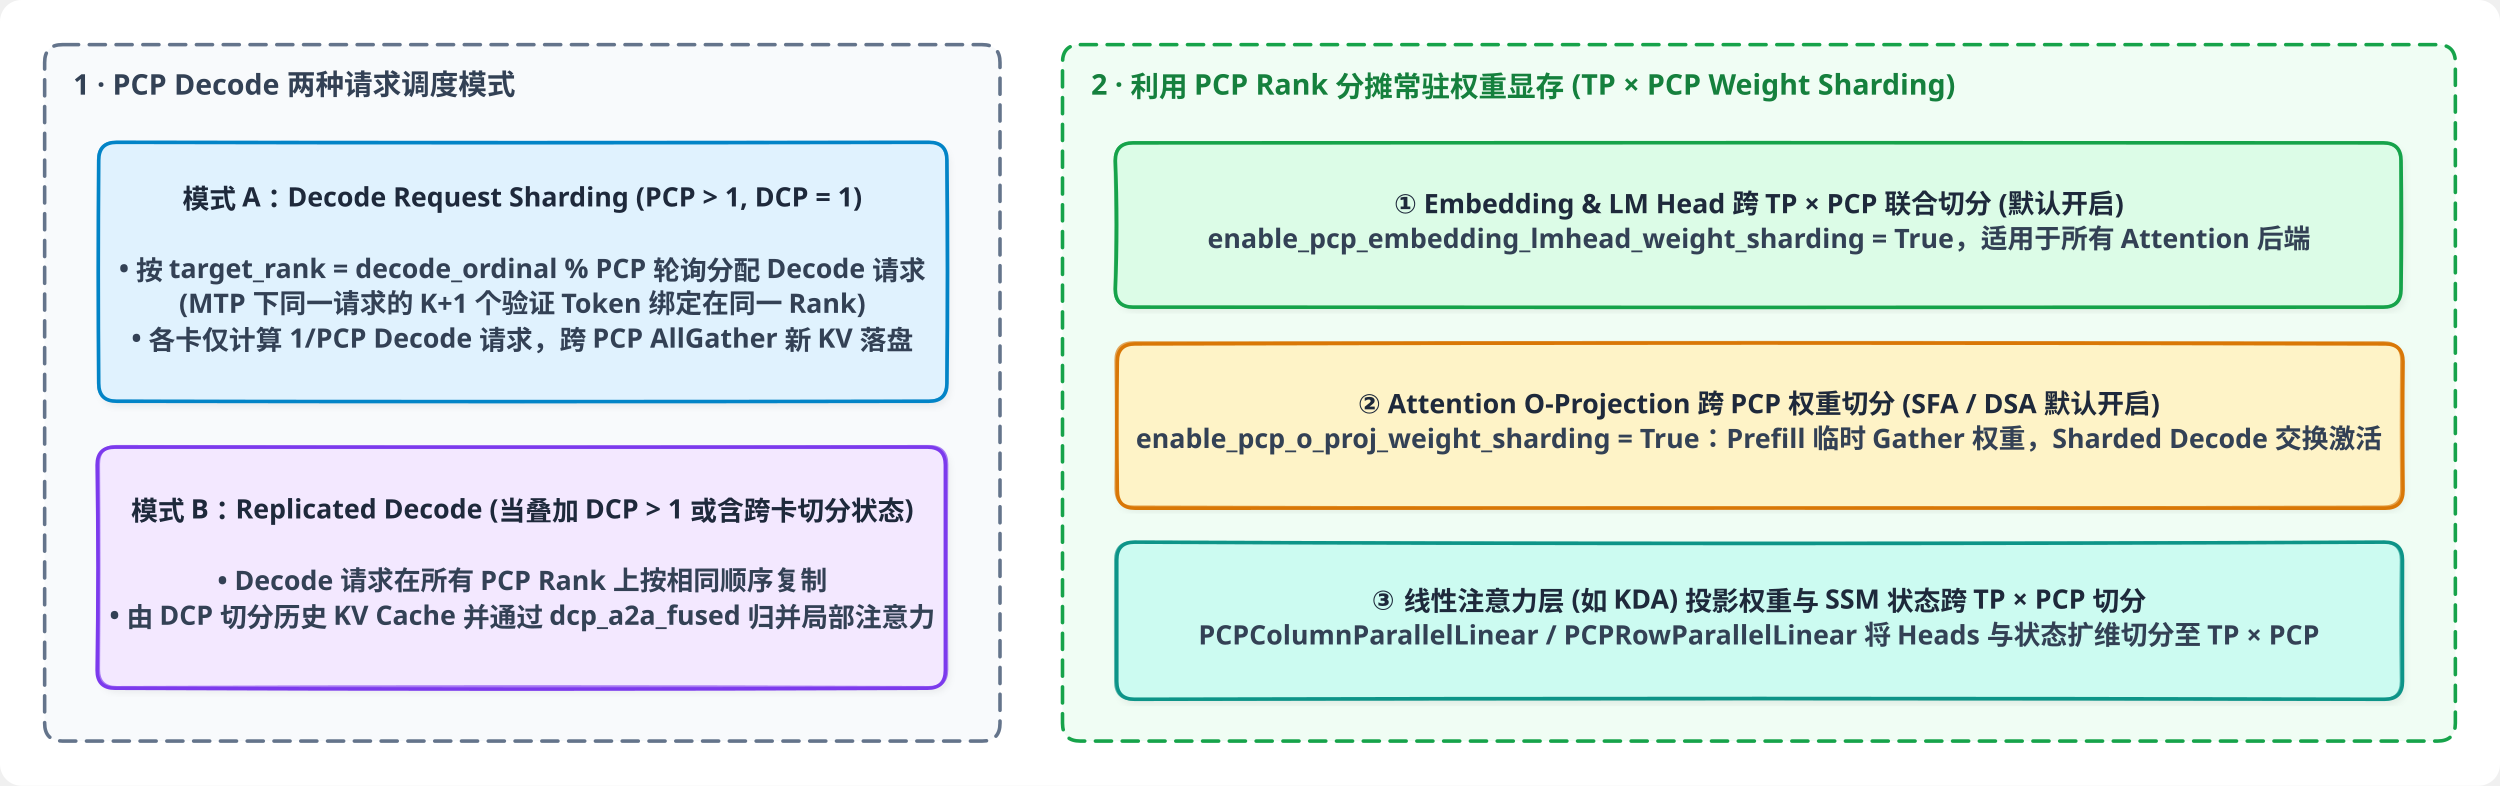
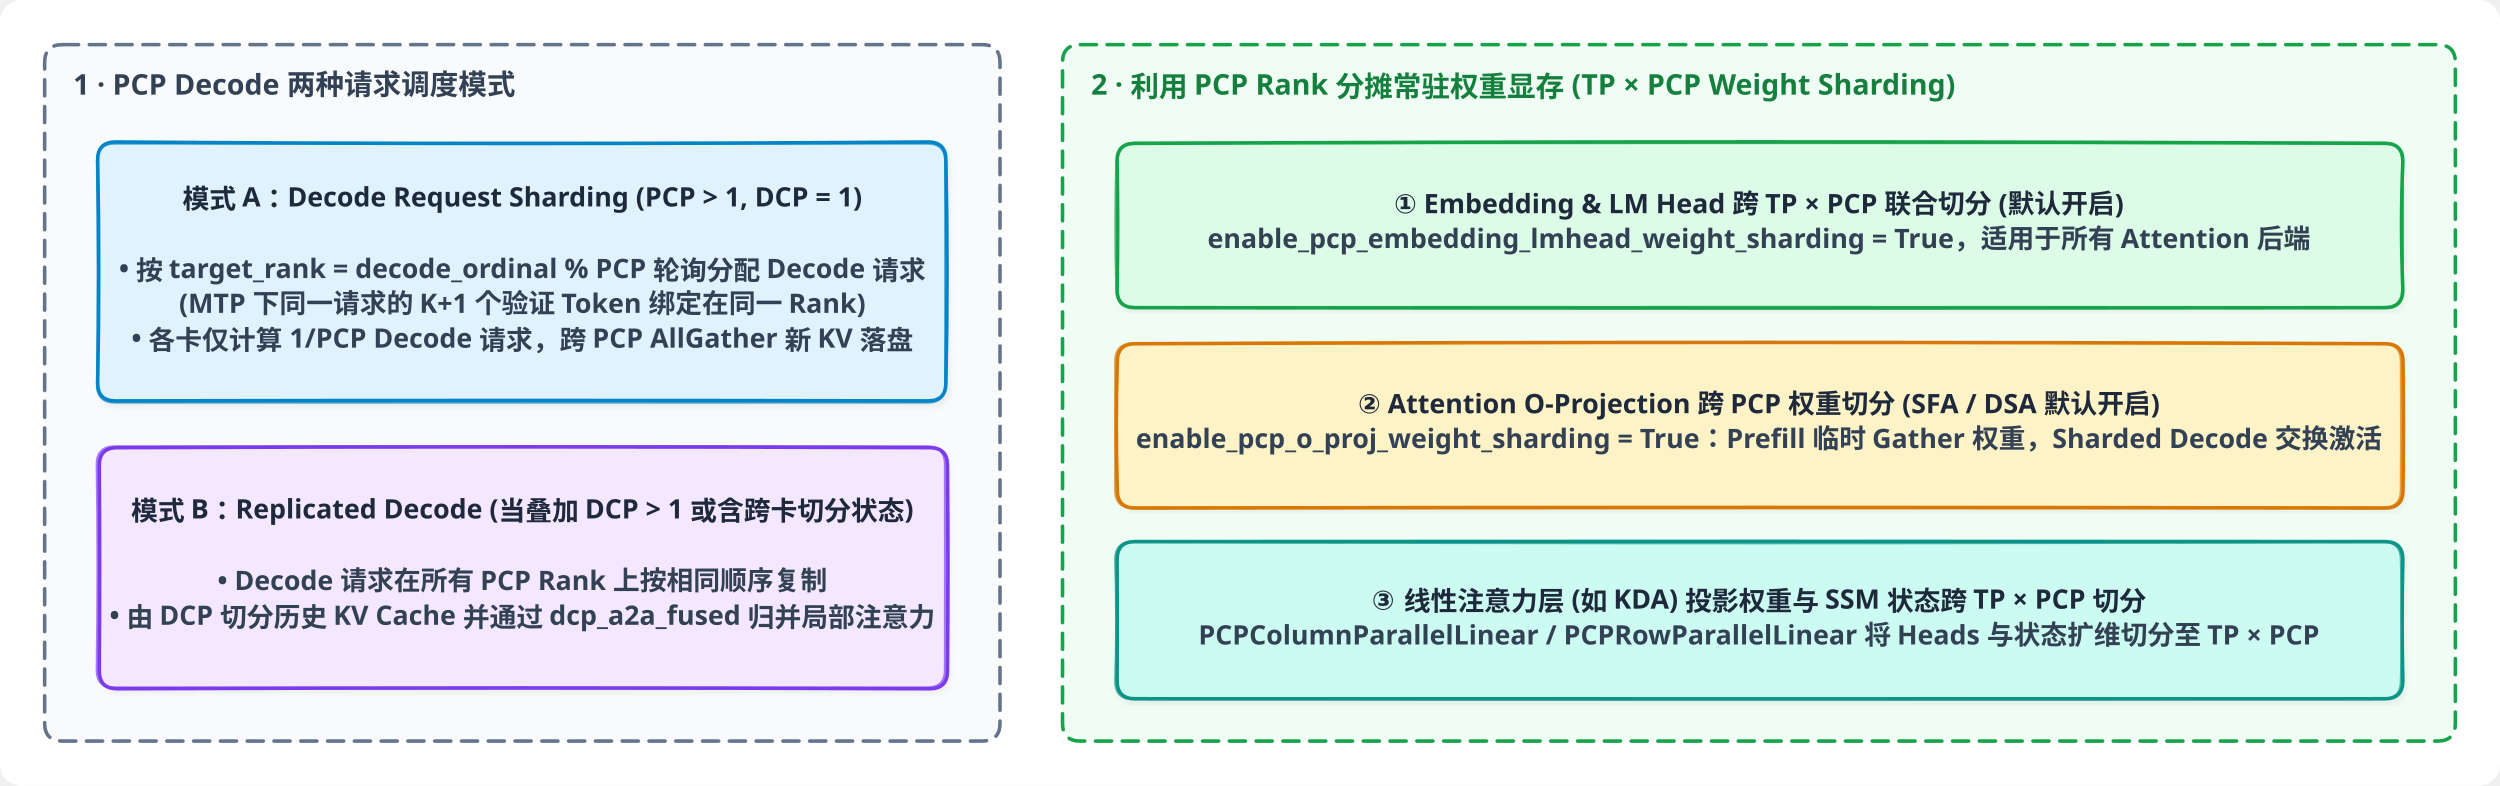
<svg xmlns="http://www.w3.org/2000/svg" viewBox="0 0 1400 440" width="1400" height="440" font-family="'Comic Sans MS', 'Segoe Print', 'Bradley Hand', 'Chalkboard SE', 'Microsoft YaHei', sans-serif">
  <defs>
    <filter id="paper-shadow" x="-2%" y="-2%" width="104%" height="106%">
      <feDropShadow dx="1.5" dy="2.5" stdDeviation="2" flood-color="#0f172a" flood-opacity="0.07" />
    </filter>
  </defs>
  <rect x="0" y="0" width="1400" height="440" fill="#ffffff" rx="12" />
  <path d="M 35.0 25 L 550.0 25 Q 560 25 560 35.0 L 560 405.0 Q 560 415 550.0 415 L 35.0 415 Q 25 415 25 405.0 L 25 35.0 Q 25 25 35.0 25 Z" fill="#f8fafc" stroke="none" />
  <path d="M 35.0 25 L 550.0 25 Q 560 25 560 35.0 L 560 405.0 Q 560 415 550.0 415 L 35.0 415 Q 25 415 25 405.0 L 25 35.0 Q 25 25 35.0 25 Z" fill="none" stroke="#64748b" stroke-width="2" stroke-linecap="round" stroke-linejoin="round" opacity="1" stroke-dasharray="9 6" />
  <path d="M 65.0 80 L 520.0 80 Q 530 80 530 90.0 L 530 215.0 Q 530 225 520.0 225 L 65.0 225 Q 55 225 55 215.0 L 55 90.0 Q 55 80 65.0 80 Z" fill="#e0f2fe" stroke="none" filter="url(#paper-shadow)" />
-   <path d="M 65.3 79.7 Q 292.5 80.2 520.3 79.7 Q 530.3 79.7 530.3 89.7 Q 531.0 152.5 530.3 214.7 Q 530.3 224.7 520.3 224.7 Q 292.5 225.1 65.3 224.7 Q 55.3 224.7 55.3 214.7 Q 54.8 152.5 55.3 89.7 Q 55.3 79.7 65.3 79.7" fill="none" stroke="#0284c7" stroke-width="2" stroke-linecap="round" stroke-linejoin="round" opacity="1" />
-   <path d="M 65.0 79.6 Q 292.5 79.5 520.0 79.6 Q 530.0 79.6 530.0 89.6 Q 530.6 152.5 530.0 214.6 Q 530.0 224.6 520.0 224.6 Q 292.5 225.3 65.0 224.6 Q 55.0 224.6 55.0 214.6 Q 54.7 152.5 55.0 89.6 Q 55.0 79.6 65.0 79.6" fill="none" stroke="#0284c7" stroke-width="1.5" stroke-linecap="round" stroke-linejoin="round" opacity="0.65" />
+   <path d="M 64.7 79.5 Q 292.5 81.2 519.7 79.5 Q 529.7 79.5 529.7 89.5 Q 531.0 152.5 529.7 214.5 Q 529.7 224.5 519.7 224.5 Q 292.5 224.0 64.7 224.5 Q 54.7 224.5 54.7 214.5 Q 55.9 152.5 54.7 89.5 Q 54.7 79.5 64.7 79.5" fill="none" stroke="#0284c7" stroke-width="2" stroke-linecap="round" stroke-linejoin="round" opacity="1" />
+   <path d="M 64.4 80.3 Q 292.5 80.0 519.4 80.3 Q 529.4 80.3 529.4 90.3 Q 529.5 152.5 529.4 215.3 Q 529.4 225.3 519.4 225.3 Q 292.5 225.4 64.4 225.3 Q 54.4 225.3 54.4 215.3 Q 55.3 152.5 54.4 90.3 Q 54.4 80.3 64.4 80.3" fill="none" stroke="#0284c7" stroke-width="1.5" stroke-linecap="round" stroke-linejoin="round" opacity="0.65" />
  <path d="M 65.0 250 L 520.0 250 Q 530 250 530 260.0 L 530 375.0 Q 530 385 520.0 385 L 65.0 385 Q 55 385 55 375.0 L 55 260.0 Q 55 250 65.0 250 Z" fill="#f3e8ff" stroke="none" filter="url(#paper-shadow)" />
-   <path d="M 64.4 250.4 Q 292.5 250.4 519.4 250.4 Q 529.4 250.4 529.4 260.4 Q 529.4 317.5 529.4 375.4 Q 529.4 385.4 519.4 385.4 Q 292.5 386.4 64.4 385.4 Q 54.4 385.4 54.4 375.4 Q 55.3 317.5 54.4 260.4 Q 54.4 250.4 64.4 250.4" fill="none" stroke="#7c3aed" stroke-width="2" stroke-linecap="round" stroke-linejoin="round" opacity="1" />
-   <path d="M 65.3 249.9 Q 292.5 250.7 520.3 249.9 Q 530.3 249.9 530.3 259.9 Q 529.9 317.5 530.3 374.9 Q 530.3 384.9 520.3 384.9 Q 292.5 384.0 65.3 384.9 Q 55.3 384.9 55.3 374.9 Q 55.7 317.5 55.3 259.9 Q 55.3 249.9 65.3 249.9" fill="none" stroke="#7c3aed" stroke-width="1.5" stroke-linecap="round" stroke-linejoin="round" opacity="0.65" />
+   <path d="M 65.6 250.7 Q 292.5 249.8 520.6 250.7 Q 530.6 250.7 530.6 260.7 Q 531.1 317.5 530.6 375.7 Q 530.6 385.7 520.6 385.7 Q 292.5 384.8 65.6 385.7 Q 55.6 385.7 55.6 375.7 Q 56.0 317.5 55.6 260.7 Q 55.6 250.7 65.6 250.7" fill="none" stroke="#7c3aed" stroke-width="2" stroke-linecap="round" stroke-linejoin="round" opacity="1" />
+   <path d="M 64.3 250.1 Q 292.5 249.8 519.3 250.1 Q 529.3 250.1 529.3 260.1 Q 529.4 317.5 529.3 375.1 Q 529.3 385.1 519.3 385.1 Q 292.5 385.6 64.3 385.1 Q 54.3 385.1 54.3 375.1 Q 55.2 317.5 54.3 260.1 Q 54.3 250.1 64.3 250.1" fill="none" stroke="#7c3aed" stroke-width="1.5" stroke-linecap="round" stroke-linejoin="round" opacity="0.65" />
  <path d="M 605.0 25 L 1365.0 25 Q 1375 25 1375 35.0 L 1375 405.0 Q 1375 415 1365.0 415 L 605.0 415 Q 595 415 595 405.0 L 595 35.0 Q 595 25 605.0 25 Z" fill="#f0fdf4" stroke="none" />
  <path d="M 605.0 25 L 1365.0 25 Q 1375 25 1375 35.0 L 1375 405.0 Q 1375 415 1365.0 415 L 605.0 415 Q 595 415 595 405.0 L 595 35.0 Q 595 25 605.0 25 Z" fill="none" stroke="#16a34a" stroke-width="2" stroke-linecap="round" stroke-linejoin="round" opacity="1" stroke-dasharray="9 6" />
  <path d="M 635.0 80 L 1335.0 80 Q 1345 80 1345 90.0 L 1345 162.0 Q 1345 172 1335.0 172 L 635.0 172 Q 625 172 625 162.0 L 625 90.0 Q 625 80 635.0 80 Z" fill="#dcfce7" stroke="none" filter="url(#paper-shadow)" />
-   <path d="M 634.6 80.0 Q 985.0 79.8 1334.6 80.0 Q 1344.6 80.0 1344.6 90.0 Q 1345.1 126.0 1344.6 162.0 Q 1344.6 172.0 1334.6 172.0 Q 985.0 172.3 634.6 172.0 Q 624.6 172.0 624.6 162.0 Q 626.1 126.0 624.6 90.0 Q 624.6 80.0 634.6 80.0" fill="none" stroke="#16a34a" stroke-width="2" stroke-linecap="round" stroke-linejoin="round" opacity="1" />
-   <path d="M 634.3 80.0 Q 985.0 79.9 1334.3 80.0 Q 1344.3 80.0 1344.3 90.0 Q 1344.1 126.0 1344.3 162.0 Q 1344.3 172.0 1334.3 172.0 Q 985.0 172.2 634.3 172.0 Q 624.3 172.0 624.3 162.0 Q 625.2 126.0 624.3 90.0 Q 624.3 80.0 634.3 80.0" fill="none" stroke="#16a34a" stroke-width="1.5" stroke-linecap="round" stroke-linejoin="round" opacity="0.65" />
+   <path d="M 635.6 80.3 Q 985.0 78.6 1335.6 80.3 Q 1345.6 80.3 1345.6 90.3 Q 1344.1 126.0 1345.6 162.3 Q 1345.6 172.3 1335.6 172.3 Q 985.0 172.7 635.6 172.3 Q 625.6 172.3 625.6 162.3 Q 626.2 126.0 625.6 90.3 Q 625.6 80.3 635.6 80.3" fill="none" stroke="#16a34a" stroke-width="2" stroke-linecap="round" stroke-linejoin="round" opacity="1" />
+   <path d="M 635.3 80.1 Q 985.0 79.9 1335.3 80.1 Q 1345.3 80.1 1345.3 90.1 Q 1345.8 126.0 1345.3 162.1 Q 1345.3 172.1 1335.3 172.1 Q 985.0 171.9 635.3 172.1 Q 625.3 172.1 625.3 162.1 Q 624.1 126.0 625.3 90.1 Q 625.3 80.1 635.3 80.1" fill="none" stroke="#16a34a" stroke-width="1.5" stroke-linecap="round" stroke-linejoin="round" opacity="0.65" />
  <path d="M 635.0 192 L 1335.0 192 Q 1345 192 1345 202.0 L 1345 274.0 Q 1345 284 1335.0 284 L 635.0 284 Q 625 284 625 274.0 L 625 202.0 Q 625 192 635.0 192 Z" fill="#fef3c7" stroke="none" filter="url(#paper-shadow)" />
-   <path d="M 635.7 192.6 Q 985.0 191.6 1335.7 192.6 Q 1345.7 192.6 1345.7 202.6 Q 1345.3 238.0 1345.7 274.6 Q 1345.7 284.6 1335.7 284.6 Q 985.0 284.4 635.7 284.6 Q 625.7 284.6 625.7 274.6 Q 625.2 238.0 625.7 202.6 Q 625.7 192.6 635.7 192.6" fill="none" stroke="#d97706" stroke-width="2" stroke-linecap="round" stroke-linejoin="round" opacity="1" />
-   <path d="M 634.8 191.8 Q 985.0 191.5 1334.8 191.8 Q 1344.8 191.8 1344.8 201.8 Q 1344.4 238.0 1344.8 273.8 Q 1344.8 283.8 1334.8 283.8 Q 985.0 285.0 634.8 283.8 Q 624.8 283.8 624.8 273.8 Q 625.3 238.0 624.8 201.8 Q 624.8 191.8 634.8 191.8" fill="none" stroke="#d97706" stroke-width="1.5" stroke-linecap="round" stroke-linejoin="round" opacity="0.65" />
+   <path d="M 635.7 192.5 Q 985.0 191.0 1335.7 192.5 Q 1345.7 192.5 1345.7 202.5 Q 1346.2 238.0 1345.7 274.5 Q 1345.7 284.5 1335.7 284.5 Q 985.0 283.8 635.7 284.5 Q 625.7 284.5 625.7 274.5 Q 624.6 238.0 625.7 202.5 Q 625.7 192.5 635.7 192.5" fill="none" stroke="#d97706" stroke-width="2" stroke-linecap="round" stroke-linejoin="round" opacity="1" />
+   <path d="M 634.6 192.4 Q 985.0 191.2 1334.6 192.4 Q 1344.6 192.4 1344.6 202.4 Q 1344.9 238.0 1344.6 274.4 Q 1344.6 284.4 1334.6 284.4 Q 985.0 284.5 634.6 284.4 Q 624.6 284.4 624.6 274.4 Q 624.7 238.0 624.6 202.4 Q 624.6 192.4 634.6 192.4" fill="none" stroke="#d97706" stroke-width="1.5" stroke-linecap="round" stroke-linejoin="round" opacity="0.65" />
  <path d="M 635.0 304 L 1335.0 304 Q 1345 304 1345 314.0 L 1345 382.0 Q 1345 392 1335.0 392 L 635.0 392 Q 625 392 625 382.0 L 625 314.0 Q 625 304 635.0 304 Z" fill="#ccfbf1" stroke="none" filter="url(#paper-shadow)" />
-   <path d="M 635.4 303.6 Q 985.0 305.1 1335.4 303.6 Q 1345.4 303.6 1345.4 313.6 Q 1345.3 348.0 1345.4 381.6 Q 1345.4 391.6 1335.4 391.6 Q 985.0 390.7 635.4 391.6 Q 625.4 391.6 625.4 381.6 Q 625.4 348.0 625.4 313.6 Q 625.4 303.6 635.4 303.6" fill="none" stroke="#0d9488" stroke-width="2" stroke-linecap="round" stroke-linejoin="round" opacity="1" />
-   <path d="M 634.6 303.6 Q 985.0 304.6 1334.6 303.6 Q 1344.6 303.6 1344.6 313.6 Q 1344.1 348.0 1344.6 381.6 Q 1344.6 391.6 1334.6 391.6 Q 985.0 391.3 634.6 391.6 Q 624.6 391.6 624.6 381.6 Q 624.5 348.0 624.6 313.6 Q 624.6 303.6 634.6 303.6" fill="none" stroke="#0d9488" stroke-width="1.5" stroke-linecap="round" stroke-linejoin="round" opacity="0.65" />
+   <path d="M 635.6 303.3 Q 985.0 303.0 1335.6 303.3 Q 1345.6 303.3 1345.6 313.3 Q 1344.8 348.0 1345.6 381.3 Q 1345.6 391.3 1335.6 391.3 Q 985.0 391.4 635.6 391.3 Q 625.6 391.3 625.6 381.3 Q 625.7 348.0 625.6 313.3 Q 625.6 303.3 635.6 303.3" fill="none" stroke="#0d9488" stroke-width="2" stroke-linecap="round" stroke-linejoin="round" opacity="1" />
+   <path d="M 634.6 303.4 Q 985.0 304.8 1334.6 303.4 Q 1344.6 303.4 1344.6 313.4 Q 1345.6 348.0 1344.6 381.4 Q 1344.6 391.4 1334.6 391.4 Q 985.0 391.8 634.6 391.4 Q 624.6 391.4 624.6 381.4 Q 625.8 348.0 624.6 313.4 Q 624.6 303.4 634.6 303.4" fill="none" stroke="#0d9488" stroke-width="1.5" stroke-linecap="round" stroke-linejoin="round" opacity="0.65" />
  <text x="41.0" y="53.0" font-size="16" font-weight="700" fill="#334155" text-anchor="start">1 · PCP Decode 两种请求调度模式</text>
  <text x="292.5" y="116.7" font-size="15" font-weight="700" fill="#1e293b" text-anchor="middle">模式 A：Decode Request Sharding (PCP &gt; 1, DCP = 1)</text>
  <text x="292.5" y="136.2" font-size="15" font-weight="600" fill="#334155" text-anchor="middle" />
  <text x="292.5" y="155.7" font-size="15" font-weight="600" fill="#334155" text-anchor="middle">• 按 target_rank = decode_ordinal % PCP 轮询分配 Decode 请求</text>
  <text x="292.5" y="175.2" font-size="15" font-weight="600" fill="#334155" text-anchor="middle">  (MTP 下同一请求的 K+1 个验证 Token 绑定在同一 Rank)</text>
  <text x="292.5" y="194.7" font-size="15" font-weight="600" fill="#334155" text-anchor="middle">• 各卡仅计算 1/PCP Decode 请求，跨 PCP AllGather 新 KV 落盘</text>
  <text x="292.5" y="291.4" font-size="15" font-weight="700" fill="#1e293b" text-anchor="middle">模式 B：Replicated Decode (当叠加 DCP &gt; 1 或含跨卡切分状态)</text>
  <text x="292.5" y="310.9" font-size="15" font-weight="600" fill="#334155" text-anchor="middle" />
  <text x="292.5" y="330.4" font-size="15" font-weight="600" fill="#334155" text-anchor="middle">• Decode 请求在所有 PCP Rank 上按相同顺序复制</text>
  <text x="292.5" y="349.9" font-size="15" font-weight="600" fill="#334155" text-anchor="middle">• 由 DCP 切分历史 KV Cache 并通过 dcp_a2a_fused 归并局部注意力</text>
  <text x="611.0" y="53.0" font-size="16" font-weight="700" fill="#15803d" text-anchor="start">2 · 利用 PCP Rank 分摊常驻权重显存 (TP × PCP Weight Sharding)</text>
  <text x="985.0" y="119.4" font-size="15" font-weight="700" fill="#1e293b" text-anchor="middle">① Embedding &amp; LM Head 跨 TP × PCP 联合切分 (默认开启)</text>
  <text x="985.0" y="138.9" font-size="15" font-weight="600" fill="#334155" text-anchor="middle">enable_pcp_embedding_lmhead_weight_sharding = True，适用于所有 Attention 后端</text>
  <text x="985.0" y="231.4" font-size="15" font-weight="700" fill="#1e293b" text-anchor="middle">② Attention O-Projection 跨 PCP 权重切分 (SFA / DSA 默认开启)</text>
  <text x="985.0" y="250.9" font-size="15" font-weight="600" fill="#334155" text-anchor="middle">enable_pcp_o_proj_weight_sharding = True：Prefill 临时 Gather 权重，Sharded Decode 交换激活</text>
  <text x="985.0" y="341.4" font-size="15" font-weight="700" fill="#1e293b" text-anchor="middle">③ 线性注意力层 (如 KDA) 投影权重与 SSM 状态跨 TP × PCP 切分</text>
  <text x="985.0" y="360.9" font-size="15" font-weight="600" fill="#334155" text-anchor="middle">PCPColumnParallelLinear / PCPRowParallelLinear 将 Heads 与状态扩维切分至 TP × PCP</text>
</svg>
